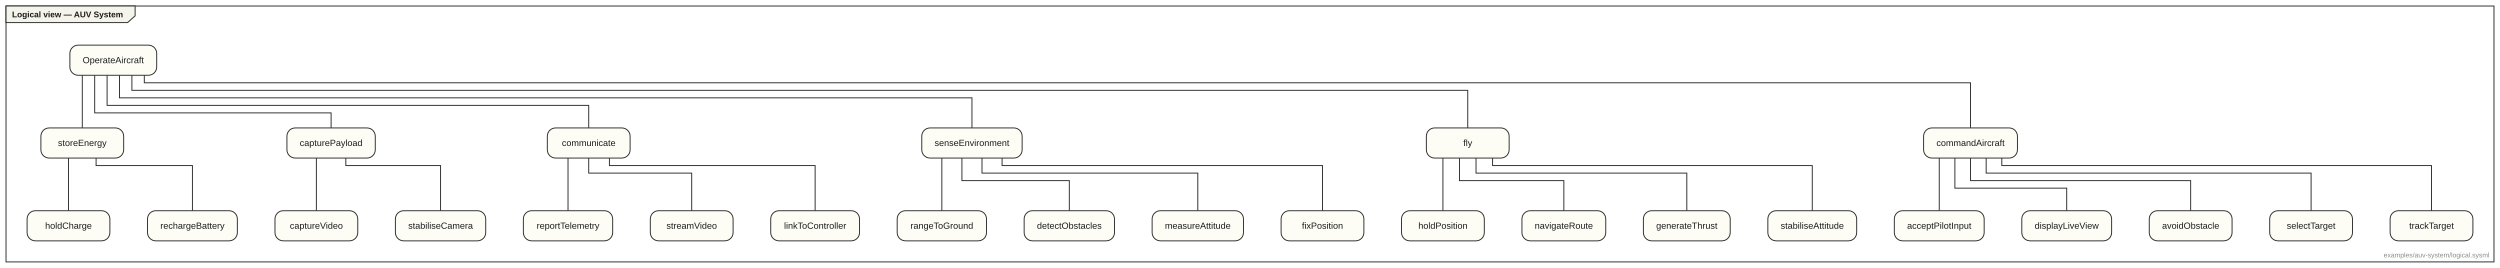
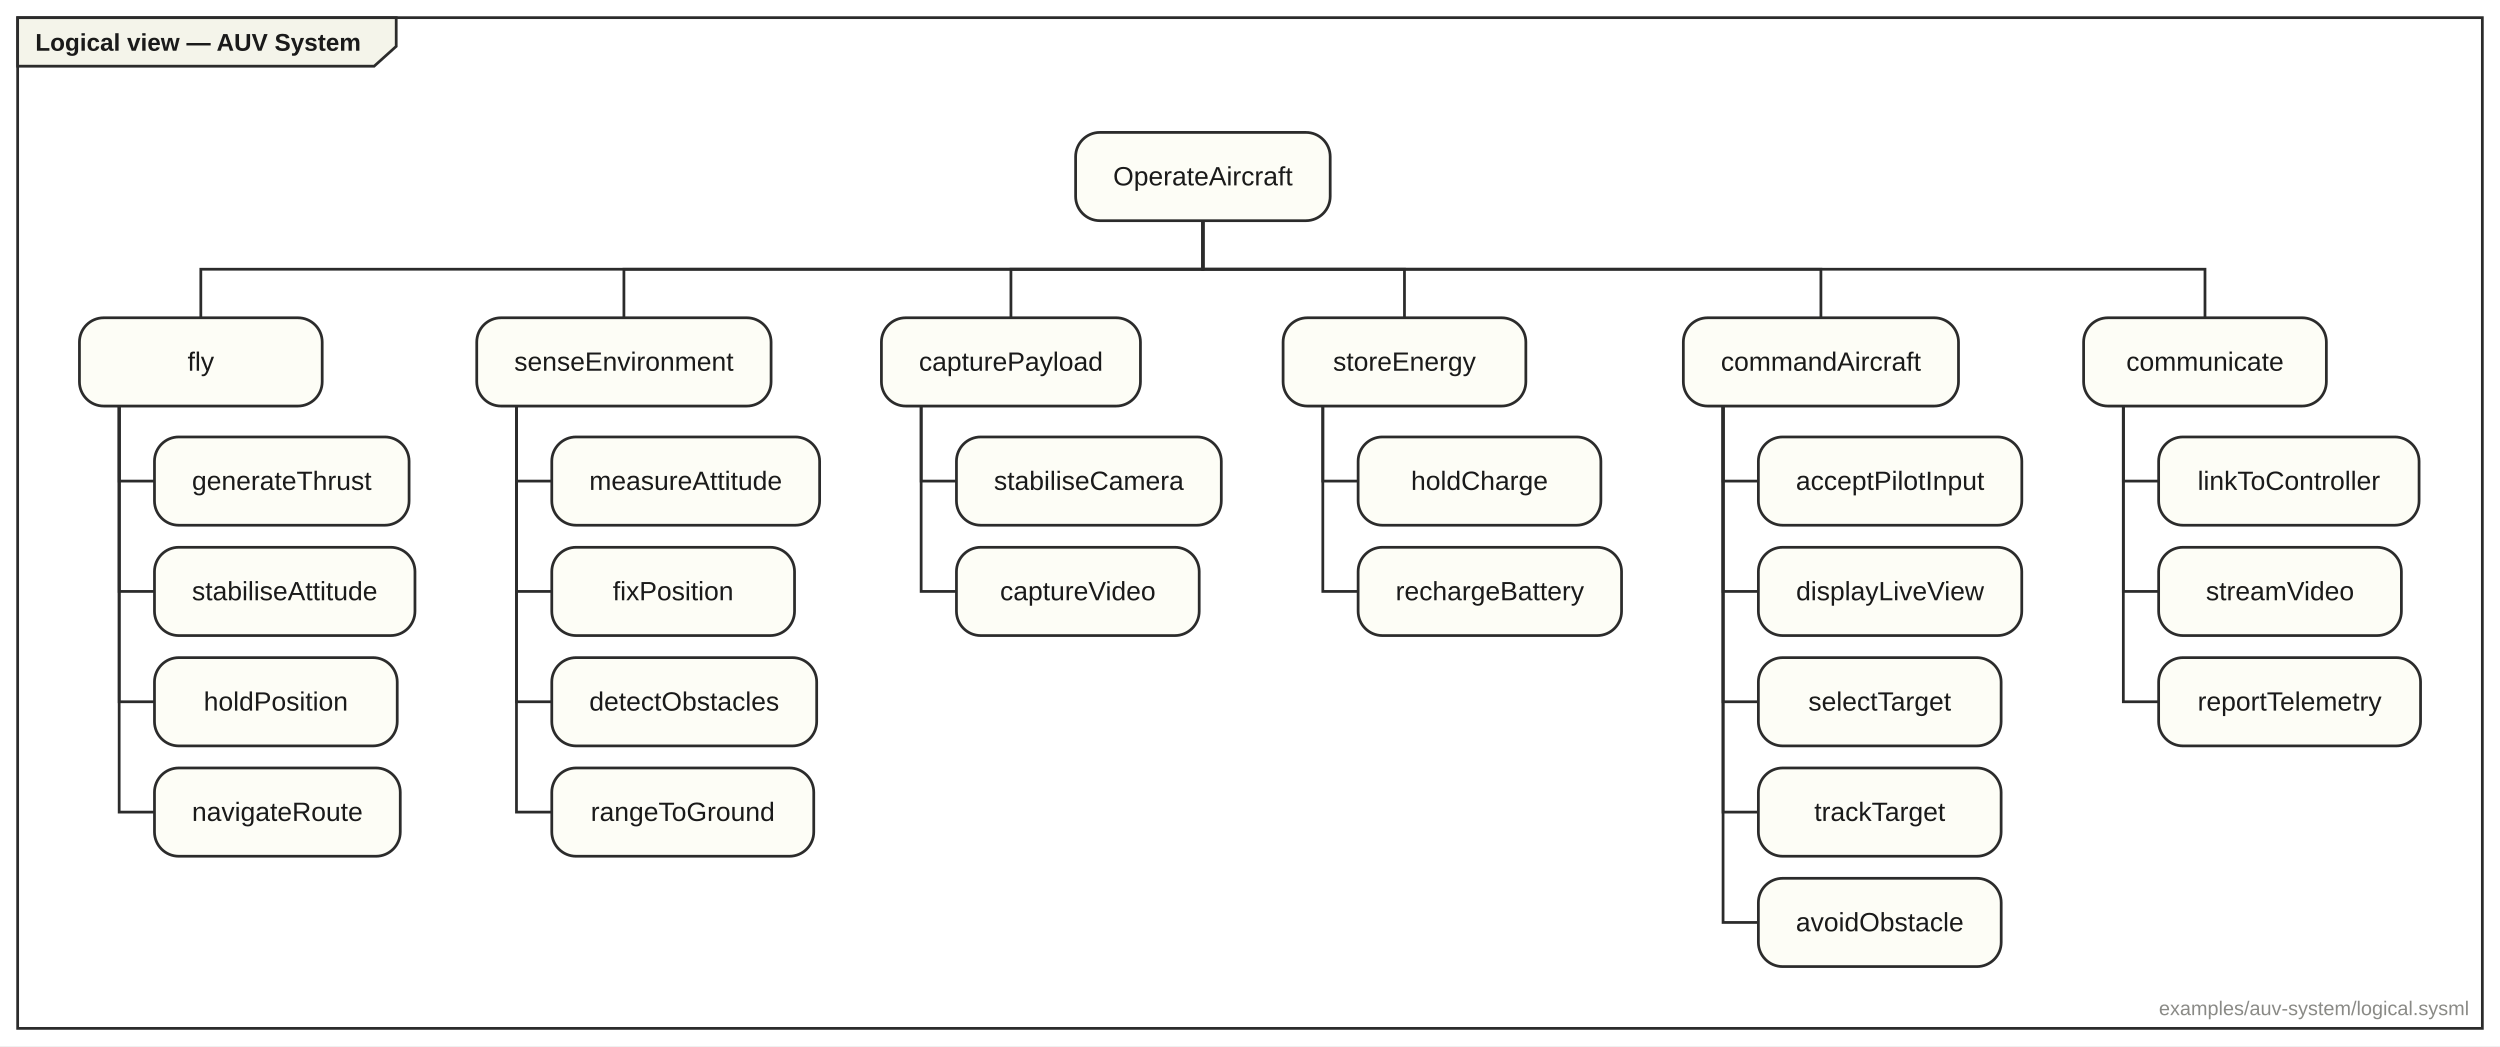
- <svg xmlns="http://www.w3.org/2000/svg" width="3321.752" height="356" viewBox="0 0 3321.752 356" font-family="Arial, Helvetica, Segoe UI, sans-serif">
+ <svg xmlns="http://www.w3.org/2000/svg" width="1132.856" height="474" viewBox="0 0 1132.856 474" font-family="Arial, Helvetica, Segoe UI, sans-serif">
  <defs>
    <marker id="triangle" markerWidth="14" markerHeight="12" refX="12" refY="5" orient="auto-start-reverse" markerUnits="userSpaceOnUse">
      <path d="M0,0 L12,5 L0,10 z" fill="white" stroke="#2b2b2b" stroke-width="1.25" />
    </marker>
    <marker id="diamond" markerWidth="18" markerHeight="12" refX="15" refY="5" orient="auto-start-reverse" markerUnits="userSpaceOnUse">
      <path d="M1,5 L8,1 L15,5 L8,9 z" fill="#2b2b2b" stroke="#2b2b2b" />
    </marker>
    <marker id="openArrow" markerWidth="12" markerHeight="12" refX="10" refY="5" orient="auto" markerUnits="userSpaceOnUse">
      <path d="M0,0 L10,5 L0,10" fill="none" stroke="#2b2b2b" stroke-width="1.25" />
    </marker>
  </defs>
-   <rect x="0" y="0" width="3321.752" height="356" fill="white" />
-   <rect x="8" y="8" width="3305.752" height="340" fill="none" stroke="#2b2b2b" stroke-width="1.25" />
+   <rect x="0" y="0" width="1132.856" height="474" fill="white" />
+   <rect x="8" y="8" width="1116.856" height="458" fill="none" stroke="#2b2b2b" stroke-width="1.25" />
  <path d="M8,8 L8,30 L169.539,30 L179.539,21 L179.539,8 Z" fill="#f4f4ea" stroke="#2b2b2b" stroke-width="1.25" />
  <text x="16" y="23" font-size="11" font-weight="600" fill="#1a1a1a">Logical view — AUV System</text>
-   <text x="3307.752" y="342" text-anchor="end" font-size="9" fill="#8a8a86">examples/auv-system/logical.sysml</text>
+   <text x="1118.856" y="460" text-anchor="end" font-size="9" fill="#8a8a86">examples/auv-system/logical.sysml</text>
  <g>
-     <rect x="92.853" y="60" width="115.36" height="40" rx="11" ry="11" fill="#fdfdf6" stroke="#2b2b2b" stroke-width="1.25" />
-     <text x="150.533" y="84" text-anchor="middle" font-size="12" fill="#1a1a1a">OperateAircraft</text>
+     <rect x="487.406" y="60" width="115.36" height="40" rx="11" ry="11" fill="#fdfdf6" stroke="#2b2b2b" stroke-width="1.25" />
+     <text x="545.086" y="84" text-anchor="middle" font-size="12" fill="#1a1a1a">OperateAircraft</text>
  </g>
  <g>
-     <rect x="1895.2" y="170" width="110" height="40" rx="11" ry="11" fill="#fdfdf6" stroke="#2b2b2b" stroke-width="1.25" />
-     <text x="1950.2" y="194" text-anchor="middle" font-size="12" fill="#1a1a1a">fly</text>
+     <rect x="36" y="144" width="110" height="40" rx="11" ry="11" fill="#fdfdf6" stroke="#2b2b2b" stroke-width="1.25" />
+     <text x="91" y="168" text-anchor="middle" font-size="12" fill="#1a1a1a">fly</text>
  </g>
  <g>
-     <rect x="2183.576" y="280" width="115.372" height="40" rx="11" ry="11" fill="#fdfdf6" stroke="#2b2b2b" stroke-width="1.25" />
-     <text x="2241.262" y="304" text-anchor="middle" font-size="12" fill="#1a1a1a">generateThrust</text>
+     <rect x="70" y="198" width="115.372" height="40" rx="11" ry="11" fill="#fdfdf6" stroke="#2b2b2b" stroke-width="1.25" />
+     <text x="127.686" y="222" text-anchor="middle" font-size="12" fill="#1a1a1a">generateThrust</text>
  </g>
  <g>
-     <rect x="2348.948" y="280" width="118.036" height="40" rx="11" ry="11" fill="#fdfdf6" stroke="#2b2b2b" stroke-width="1.25" />
-     <text x="2407.966" y="304" text-anchor="middle" font-size="12" fill="#1a1a1a">stabiliseAttitude</text>
+     <rect x="70" y="248" width="118.036" height="40" rx="11" ry="11" fill="#fdfdf6" stroke="#2b2b2b" stroke-width="1.25" />
+     <text x="129.018" y="272" text-anchor="middle" font-size="12" fill="#1a1a1a">stabiliseAttitude</text>
  </g>
  <g>
-     <rect x="1862.2" y="280" width="110" height="40" rx="11" ry="11" fill="#fdfdf6" stroke="#2b2b2b" stroke-width="1.25" />
-     <text x="1917.2" y="304" text-anchor="middle" font-size="12" fill="#1a1a1a">holdPosition</text>
+     <rect x="70" y="298" width="110" height="40" rx="11" ry="11" fill="#fdfdf6" stroke="#2b2b2b" stroke-width="1.25" />
+     <text x="125" y="322" text-anchor="middle" font-size="12" fill="#1a1a1a">holdPosition</text>
  </g>
  <g>
-     <rect x="2022.2" y="280" width="111.376" height="40" rx="11" ry="11" fill="#fdfdf6" stroke="#2b2b2b" stroke-width="1.25" />
-     <text x="2077.888" y="304" text-anchor="middle" font-size="12" fill="#1a1a1a">navigateRoute</text>
+     <rect x="70" y="348" width="111.376" height="40" rx="11" ry="11" fill="#fdfdf6" stroke="#2b2b2b" stroke-width="1.25" />
+     <text x="125.688" y="372" text-anchor="middle" font-size="12" fill="#1a1a1a">navigateRoute</text>
  </g>
  <g>
-     <rect x="1224.76" y="170" width="133.372" height="40" rx="11" ry="11" fill="#fdfdf6" stroke="#2b2b2b" stroke-width="1.25" />
-     <text x="1291.446" y="194" text-anchor="middle" font-size="12" fill="#1a1a1a">senseEnvironment</text>
+     <rect x="216.036" y="144" width="133.372" height="40" rx="11" ry="11" fill="#fdfdf6" stroke="#2b2b2b" stroke-width="1.25" />
+     <text x="282.722" y="168" text-anchor="middle" font-size="12" fill="#1a1a1a">senseEnvironment</text>
  </g>
  <g>
-     <rect x="1530.828" y="280" width="121.372" height="40" rx="11" ry="11" fill="#fdfdf6" stroke="#2b2b2b" stroke-width="1.25" />
-     <text x="1591.514" y="304" text-anchor="middle" font-size="12" fill="#1a1a1a">measureAttitude</text>
+     <rect x="250.036" y="198" width="121.372" height="40" rx="11" ry="11" fill="#fdfdf6" stroke="#2b2b2b" stroke-width="1.25" />
+     <text x="310.722" y="222" text-anchor="middle" font-size="12" fill="#1a1a1a">measureAttitude</text>
  </g>
  <g>
-     <rect x="1702.2" y="280" width="110" height="40" rx="11" ry="11" fill="#fdfdf6" stroke="#2b2b2b" stroke-width="1.25" />
-     <text x="1757.2" y="304" text-anchor="middle" font-size="12" fill="#1a1a1a">fixPosition</text>
+     <rect x="250.036" y="248" width="110" height="40" rx="11" ry="11" fill="#fdfdf6" stroke="#2b2b2b" stroke-width="1.25" />
+     <text x="305.036" y="272" text-anchor="middle" font-size="12" fill="#1a1a1a">fixPosition</text>
  </g>
  <g>
-     <rect x="1360.788" y="280" width="120.04" height="40" rx="11" ry="11" fill="#fdfdf6" stroke="#2b2b2b" stroke-width="1.25" />
-     <text x="1420.808" y="304" text-anchor="middle" font-size="12" fill="#1a1a1a">detectObstacles</text>
+     <rect x="250.036" y="298" width="120.04" height="40" rx="11" ry="11" fill="#fdfdf6" stroke="#2b2b2b" stroke-width="1.25" />
+     <text x="310.056" y="322" text-anchor="middle" font-size="12" fill="#1a1a1a">detectObstacles</text>
  </g>
  <g>
-     <rect x="1192.08" y="280" width="118.708" height="40" rx="11" ry="11" fill="#fdfdf6" stroke="#2b2b2b" stroke-width="1.25" />
-     <text x="1251.434" y="304" text-anchor="middle" font-size="12" fill="#1a1a1a">rangeToGround</text>
+     <rect x="250.036" y="348" width="118.708" height="40" rx="11" ry="11" fill="#fdfdf6" stroke="#2b2b2b" stroke-width="1.25" />
+     <text x="309.39" y="372" text-anchor="middle" font-size="12" fill="#1a1a1a">rangeToGround</text>
  </g>
  <g>
-     <rect x="381.243" y="170" width="117.376" height="40" rx="11" ry="11" fill="#fdfdf6" stroke="#2b2b2b" stroke-width="1.25" />
-     <text x="439.931" y="194" text-anchor="middle" font-size="12" fill="#1a1a1a">capturePayload</text>
+     <rect x="399.408" y="144" width="117.376" height="40" rx="11" ry="11" fill="#fdfdf6" stroke="#2b2b2b" stroke-width="1.25" />
+     <text x="458.096" y="168" text-anchor="middle" font-size="12" fill="#1a1a1a">capturePayload</text>
  </g>
  <g>
-     <rect x="525.368" y="280" width="120.016" height="40" rx="11" ry="11" fill="#fdfdf6" stroke="#2b2b2b" stroke-width="1.25" />
-     <text x="585.376" y="304" text-anchor="middle" font-size="12" fill="#1a1a1a">stabiliseCamera</text>
+     <rect x="433.408" y="198" width="120.016" height="40" rx="11" ry="11" fill="#fdfdf6" stroke="#2b2b2b" stroke-width="1.25" />
+     <text x="493.416" y="222" text-anchor="middle" font-size="12" fill="#1a1a1a">stabiliseCamera</text>
  </g>
  <g>
-     <rect x="365.368" y="280" width="110" height="40" rx="11" ry="11" fill="#fdfdf6" stroke="#2b2b2b" stroke-width="1.25" />
-     <text x="420.368" y="304" text-anchor="middle" font-size="12" fill="#1a1a1a">captureVideo</text>
+     <rect x="433.408" y="248" width="110" height="40" rx="11" ry="11" fill="#fdfdf6" stroke="#2b2b2b" stroke-width="1.25" />
+     <text x="488.408" y="272" text-anchor="middle" font-size="12" fill="#1a1a1a">captureVideo</text>
  </g>
  <g>
-     <rect x="54.333" y="170" width="110" height="40" rx="11" ry="11" fill="#fdfdf6" stroke="#2b2b2b" stroke-width="1.25" />
-     <text x="109.333" y="194" text-anchor="middle" font-size="12" fill="#1a1a1a">storeEnergy</text>
+     <rect x="581.424" y="144" width="110" height="40" rx="11" ry="11" fill="#fdfdf6" stroke="#2b2b2b" stroke-width="1.25" />
+     <text x="636.424" y="168" text-anchor="middle" font-size="12" fill="#1a1a1a">storeEnergy</text>
  </g>
  <g>
-     <rect x="36" y="280" width="110" height="40" rx="11" ry="11" fill="#fdfdf6" stroke="#2b2b2b" stroke-width="1.25" />
-     <text x="91" y="304" text-anchor="middle" font-size="12" fill="#1a1a1a">holdCharge</text>
+     <rect x="615.424" y="198" width="110" height="40" rx="11" ry="11" fill="#fdfdf6" stroke="#2b2b2b" stroke-width="1.25" />
+     <text x="670.424" y="222" text-anchor="middle" font-size="12" fill="#1a1a1a">holdCharge</text>
  </g>
  <g>
-     <rect x="196" y="280" width="119.368" height="40" rx="11" ry="11" fill="#fdfdf6" stroke="#2b2b2b" stroke-width="1.25" />
-     <text x="255.684" y="304" text-anchor="middle" font-size="12" fill="#1a1a1a">rechargeBattery</text>
+     <rect x="615.424" y="248" width="119.368" height="40" rx="11" ry="11" fill="#fdfdf6" stroke="#2b2b2b" stroke-width="1.25" />
+     <text x="675.108" y="272" text-anchor="middle" font-size="12" fill="#1a1a1a">rechargeBattery</text>
  </g>
  <g>
-     <rect x="2555.893" y="170" width="124.684" height="40" rx="11" ry="11" fill="#fdfdf6" stroke="#2b2b2b" stroke-width="1.25" />
-     <text x="2618.235" y="194" text-anchor="middle" font-size="12" fill="#1a1a1a">commandAircraft</text>
+     <rect x="762.792" y="144" width="124.684" height="40" rx="11" ry="11" fill="#fdfdf6" stroke="#2b2b2b" stroke-width="1.25" />
+     <text x="825.134" y="168" text-anchor="middle" font-size="12" fill="#1a1a1a">commandAircraft</text>
  </g>
  <g>
-     <rect x="2516.984" y="280" width="119.38" height="40" rx="11" ry="11" fill="#fdfdf6" stroke="#2b2b2b" stroke-width="1.25" />
-     <text x="2576.674" y="304" text-anchor="middle" font-size="12" fill="#1a1a1a">acceptPilotInput</text>
+     <rect x="796.792" y="198" width="119.38" height="40" rx="11" ry="11" fill="#fdfdf6" stroke="#2b2b2b" stroke-width="1.25" />
+     <text x="856.482" y="222" text-anchor="middle" font-size="12" fill="#1a1a1a">acceptPilotInput</text>
  </g>
  <g>
-     <rect x="2686.364" y="280" width="119.356" height="40" rx="11" ry="11" fill="#fdfdf6" stroke="#2b2b2b" stroke-width="1.25" />
-     <text x="2746.042" y="304" text-anchor="middle" font-size="12" fill="#1a1a1a">displayLiveView</text>
+     <rect x="796.792" y="248" width="119.356" height="40" rx="11" ry="11" fill="#fdfdf6" stroke="#2b2b2b" stroke-width="1.25" />
+     <text x="856.47" y="272" text-anchor="middle" font-size="12" fill="#1a1a1a">displayLiveView</text>
  </g>
  <g>
-     <rect x="3015.752" y="280" width="110" height="40" rx="11" ry="11" fill="#fdfdf6" stroke="#2b2b2b" stroke-width="1.25" />
-     <text x="3070.752" y="304" text-anchor="middle" font-size="12" fill="#1a1a1a">selectTarget</text>
+     <rect x="796.792" y="298" width="110" height="40" rx="11" ry="11" fill="#fdfdf6" stroke="#2b2b2b" stroke-width="1.25" />
+     <text x="851.792" y="322" text-anchor="middle" font-size="12" fill="#1a1a1a">selectTarget</text>
  </g>
  <g>
-     <rect x="3175.752" y="280" width="110" height="40" rx="11" ry="11" fill="#fdfdf6" stroke="#2b2b2b" stroke-width="1.25" />
-     <text x="3230.752" y="304" text-anchor="middle" font-size="12" fill="#1a1a1a">trackTarget</text>
+     <rect x="796.792" y="348" width="110" height="40" rx="11" ry="11" fill="#fdfdf6" stroke="#2b2b2b" stroke-width="1.25" />
+     <text x="851.792" y="372" text-anchor="middle" font-size="12" fill="#1a1a1a">trackTarget</text>
  </g>
  <g>
-     <rect x="2855.72" y="280" width="110.032" height="40" rx="11" ry="11" fill="#fdfdf6" stroke="#2b2b2b" stroke-width="1.25" />
-     <text x="2910.736" y="304" text-anchor="middle" font-size="12" fill="#1a1a1a">avoidObstacle</text>
+     <rect x="796.792" y="398" width="110.032" height="40" rx="11" ry="11" fill="#fdfdf6" stroke="#2b2b2b" stroke-width="1.25" />
+     <text x="851.808" y="422" text-anchor="middle" font-size="12" fill="#1a1a1a">avoidObstacle</text>
  </g>
  <g>
-     <rect x="727.226" y="170" width="110" height="40" rx="11" ry="11" fill="#fdfdf6" stroke="#2b2b2b" stroke-width="1.25" />
-     <text x="782.226" y="194" text-anchor="middle" font-size="12" fill="#1a1a1a">communicate</text>
+     <rect x="944.172" y="144" width="110" height="40" rx="11" ry="11" fill="#fdfdf6" stroke="#2b2b2b" stroke-width="1.25" />
+     <text x="999.172" y="168" text-anchor="middle" font-size="12" fill="#1a1a1a">communicate</text>
  </g>
  <g>
-     <rect x="1024.068" y="280" width="118.012" height="40" rx="11" ry="11" fill="#fdfdf6" stroke="#2b2b2b" stroke-width="1.25" />
-     <text x="1083.074" y="304" text-anchor="middle" font-size="12" fill="#1a1a1a">linkToController</text>
+     <rect x="978.172" y="198" width="118.012" height="40" rx="11" ry="11" fill="#fdfdf6" stroke="#2b2b2b" stroke-width="1.25" />
+     <text x="1037.178" y="222" text-anchor="middle" font-size="12" fill="#1a1a1a">linkToController</text>
  </g>
  <g>
-     <rect x="864.068" y="280" width="110" height="40" rx="11" ry="11" fill="#fdfdf6" stroke="#2b2b2b" stroke-width="1.25" />
-     <text x="919.068" y="304" text-anchor="middle" font-size="12" fill="#1a1a1a">streamVideo</text>
+     <rect x="978.172" y="248" width="110" height="40" rx="11" ry="11" fill="#fdfdf6" stroke="#2b2b2b" stroke-width="1.25" />
+     <text x="1033.172" y="272" text-anchor="middle" font-size="12" fill="#1a1a1a">streamVideo</text>
  </g>
  <g>
-     <rect x="695.384" y="280" width="118.684" height="40" rx="11" ry="11" fill="#fdfdf6" stroke="#2b2b2b" stroke-width="1.25" />
-     <text x="754.726" y="304" text-anchor="middle" font-size="12" fill="#1a1a1a">reportTelemetry</text>
+     <rect x="978.172" y="298" width="118.684" height="40" rx="11" ry="11" fill="#fdfdf6" stroke="#2b2b2b" stroke-width="1.25" />
+     <text x="1037.514" y="322" text-anchor="middle" font-size="12" fill="#1a1a1a">reportTelemetry</text>
  </g>
-   <polyline points="1961.2,210 1961.2,230 2241.262,230 2241.262,280" fill="none" stroke="#2b2b2b" stroke-width="1.25" />
-   <polyline points="1983.2,210 1983.2,220 2407.966,220 2407.966,280" fill="none" stroke="#2b2b2b" stroke-width="1.25" />
-   <polyline points="1917.2,210 1917.2,280" fill="none" stroke="#2b2b2b" stroke-width="1.25" />
-   <polyline points="1939.2,210 1939.2,240 2077.888,240 2077.888,280" fill="none" stroke="#2b2b2b" stroke-width="1.25" />
-   <polyline points="175.253,100 175.253,120 1950.2,120 1950.2,170" fill="none" stroke="#2b2b2b" stroke-width="1.25" />
-   <polyline points="1304.783,210 1304.783,230 1591.514,230 1591.514,280" fill="none" stroke="#2b2b2b" stroke-width="1.25" />
-   <polyline points="1331.457,210 1331.457,220 1757.2,220 1757.2,280" fill="none" stroke="#2b2b2b" stroke-width="1.25" />
-   <polyline points="1278.108,210 1278.108,240 1420.808,240 1420.808,280" fill="none" stroke="#2b2b2b" stroke-width="1.25" />
-   <polyline points="1251.434,210 1251.434,280" fill="none" stroke="#2b2b2b" stroke-width="1.25" />
-   <polyline points="158.773,100 158.773,130 1291.446,130 1291.446,170" fill="none" stroke="#2b2b2b" stroke-width="1.25" />
-   <polyline points="459.493,210 459.493,220 585.376,220 585.376,280" fill="none" stroke="#2b2b2b" stroke-width="1.25" />
-   <polyline points="420.368,210 420.368,280" fill="none" stroke="#2b2b2b" stroke-width="1.25" />
-   <polyline points="125.813,100 125.813,150 439.931,150 439.931,170" fill="none" stroke="#2b2b2b" stroke-width="1.25" />
-   <polyline points="91,210 91,280" fill="none" stroke="#2b2b2b" stroke-width="1.25" />
-   <polyline points="127.667,210 127.667,220 255.684,220 255.684,280" fill="none" stroke="#2b2b2b" stroke-width="1.25" />
-   <polyline points="109.333,100 109.333,170" fill="none" stroke="#2b2b2b" stroke-width="1.25" />
-   <polyline points="2576.674,210 2576.674,280" fill="none" stroke="#2b2b2b" stroke-width="1.25" />
-   <polyline points="2597.455,210 2597.455,250 2746.042,250 2746.042,280" fill="none" stroke="#2b2b2b" stroke-width="1.25" />
-   <polyline points="2639.016,210 2639.016,230 3070.752,230 3070.752,280" fill="none" stroke="#2b2b2b" stroke-width="1.25" />
-   <polyline points="2659.797,210 2659.797,220 3230.752,220 3230.752,280" fill="none" stroke="#2b2b2b" stroke-width="1.25" />
-   <polyline points="2618.235,210 2618.235,240 2910.736,240 2910.736,280" fill="none" stroke="#2b2b2b" stroke-width="1.25" />
-   <polyline points="191.733,100 191.733,110 2618.235,110 2618.235,170" fill="none" stroke="#2b2b2b" stroke-width="1.25" />
-   <polyline points="809.726,210 809.726,220 1083.074,220 1083.074,280" fill="none" stroke="#2b2b2b" stroke-width="1.25" />
-   <polyline points="782.226,210 782.226,230 919.068,230 919.068,280" fill="none" stroke="#2b2b2b" stroke-width="1.25" />
-   <polyline points="754.726,210 754.726,280" fill="none" stroke="#2b2b2b" stroke-width="1.25" />
-   <polyline points="142.293,100 142.293,140 782.226,140 782.226,170" fill="none" stroke="#2b2b2b" stroke-width="1.25" />
+   <polyline points="54,184 54,218 70,218" fill="none" stroke="#2b2b2b" stroke-width="1.25" />
+   <polyline points="54,184 54,268 70,268" fill="none" stroke="#2b2b2b" stroke-width="1.25" />
+   <polyline points="54,184 54,318 70,318" fill="none" stroke="#2b2b2b" stroke-width="1.25" />
+   <polyline points="54,184 54,368 70,368" fill="none" stroke="#2b2b2b" stroke-width="1.25" />
+   <polyline points="545.086,100 545.086,122 91,122 91,144" fill="none" stroke="#2b2b2b" stroke-width="1.25" />
+   <polyline points="234.036,184 234.036,218 250.036,218" fill="none" stroke="#2b2b2b" stroke-width="1.25" />
+   <polyline points="234.036,184 234.036,268 250.036,268" fill="none" stroke="#2b2b2b" stroke-width="1.25" />
+   <polyline points="234.036,184 234.036,318 250.036,318" fill="none" stroke="#2b2b2b" stroke-width="1.25" />
+   <polyline points="234.036,184 234.036,368 250.036,368" fill="none" stroke="#2b2b2b" stroke-width="1.25" />
+   <polyline points="545.086,100 545.086,122 282.722,122 282.722,144" fill="none" stroke="#2b2b2b" stroke-width="1.25" />
+   <polyline points="417.408,184 417.408,218 433.408,218" fill="none" stroke="#2b2b2b" stroke-width="1.25" />
+   <polyline points="417.408,184 417.408,268 433.408,268" fill="none" stroke="#2b2b2b" stroke-width="1.25" />
+   <polyline points="545.086,100 545.086,122 458.096,122 458.096,144" fill="none" stroke="#2b2b2b" stroke-width="1.25" />
+   <polyline points="599.424,184 599.424,218 615.424,218" fill="none" stroke="#2b2b2b" stroke-width="1.25" />
+   <polyline points="599.424,184 599.424,268 615.424,268" fill="none" stroke="#2b2b2b" stroke-width="1.25" />
+   <polyline points="545.086,100 545.086,122 636.424,122 636.424,144" fill="none" stroke="#2b2b2b" stroke-width="1.25" />
+   <polyline points="780.792,184 780.792,218 796.792,218" fill="none" stroke="#2b2b2b" stroke-width="1.25" />
+   <polyline points="780.792,184 780.792,268 796.792,268" fill="none" stroke="#2b2b2b" stroke-width="1.25" />
+   <polyline points="780.792,184 780.792,318 796.792,318" fill="none" stroke="#2b2b2b" stroke-width="1.25" />
+   <polyline points="780.792,184 780.792,368 796.792,368" fill="none" stroke="#2b2b2b" stroke-width="1.25" />
+   <polyline points="780.792,184 780.792,418 796.792,418" fill="none" stroke="#2b2b2b" stroke-width="1.25" />
+   <polyline points="545.086,100 545.086,122 825.134,122 825.134,144" fill="none" stroke="#2b2b2b" stroke-width="1.25" />
+   <polyline points="962.172,184 962.172,218 978.172,218" fill="none" stroke="#2b2b2b" stroke-width="1.25" />
+   <polyline points="962.172,184 962.172,268 978.172,268" fill="none" stroke="#2b2b2b" stroke-width="1.25" />
+   <polyline points="962.172,184 962.172,318 978.172,318" fill="none" stroke="#2b2b2b" stroke-width="1.25" />
+   <polyline points="545.086,100 545.086,122 999.172,122 999.172,144" fill="none" stroke="#2b2b2b" stroke-width="1.25" />
</svg>
